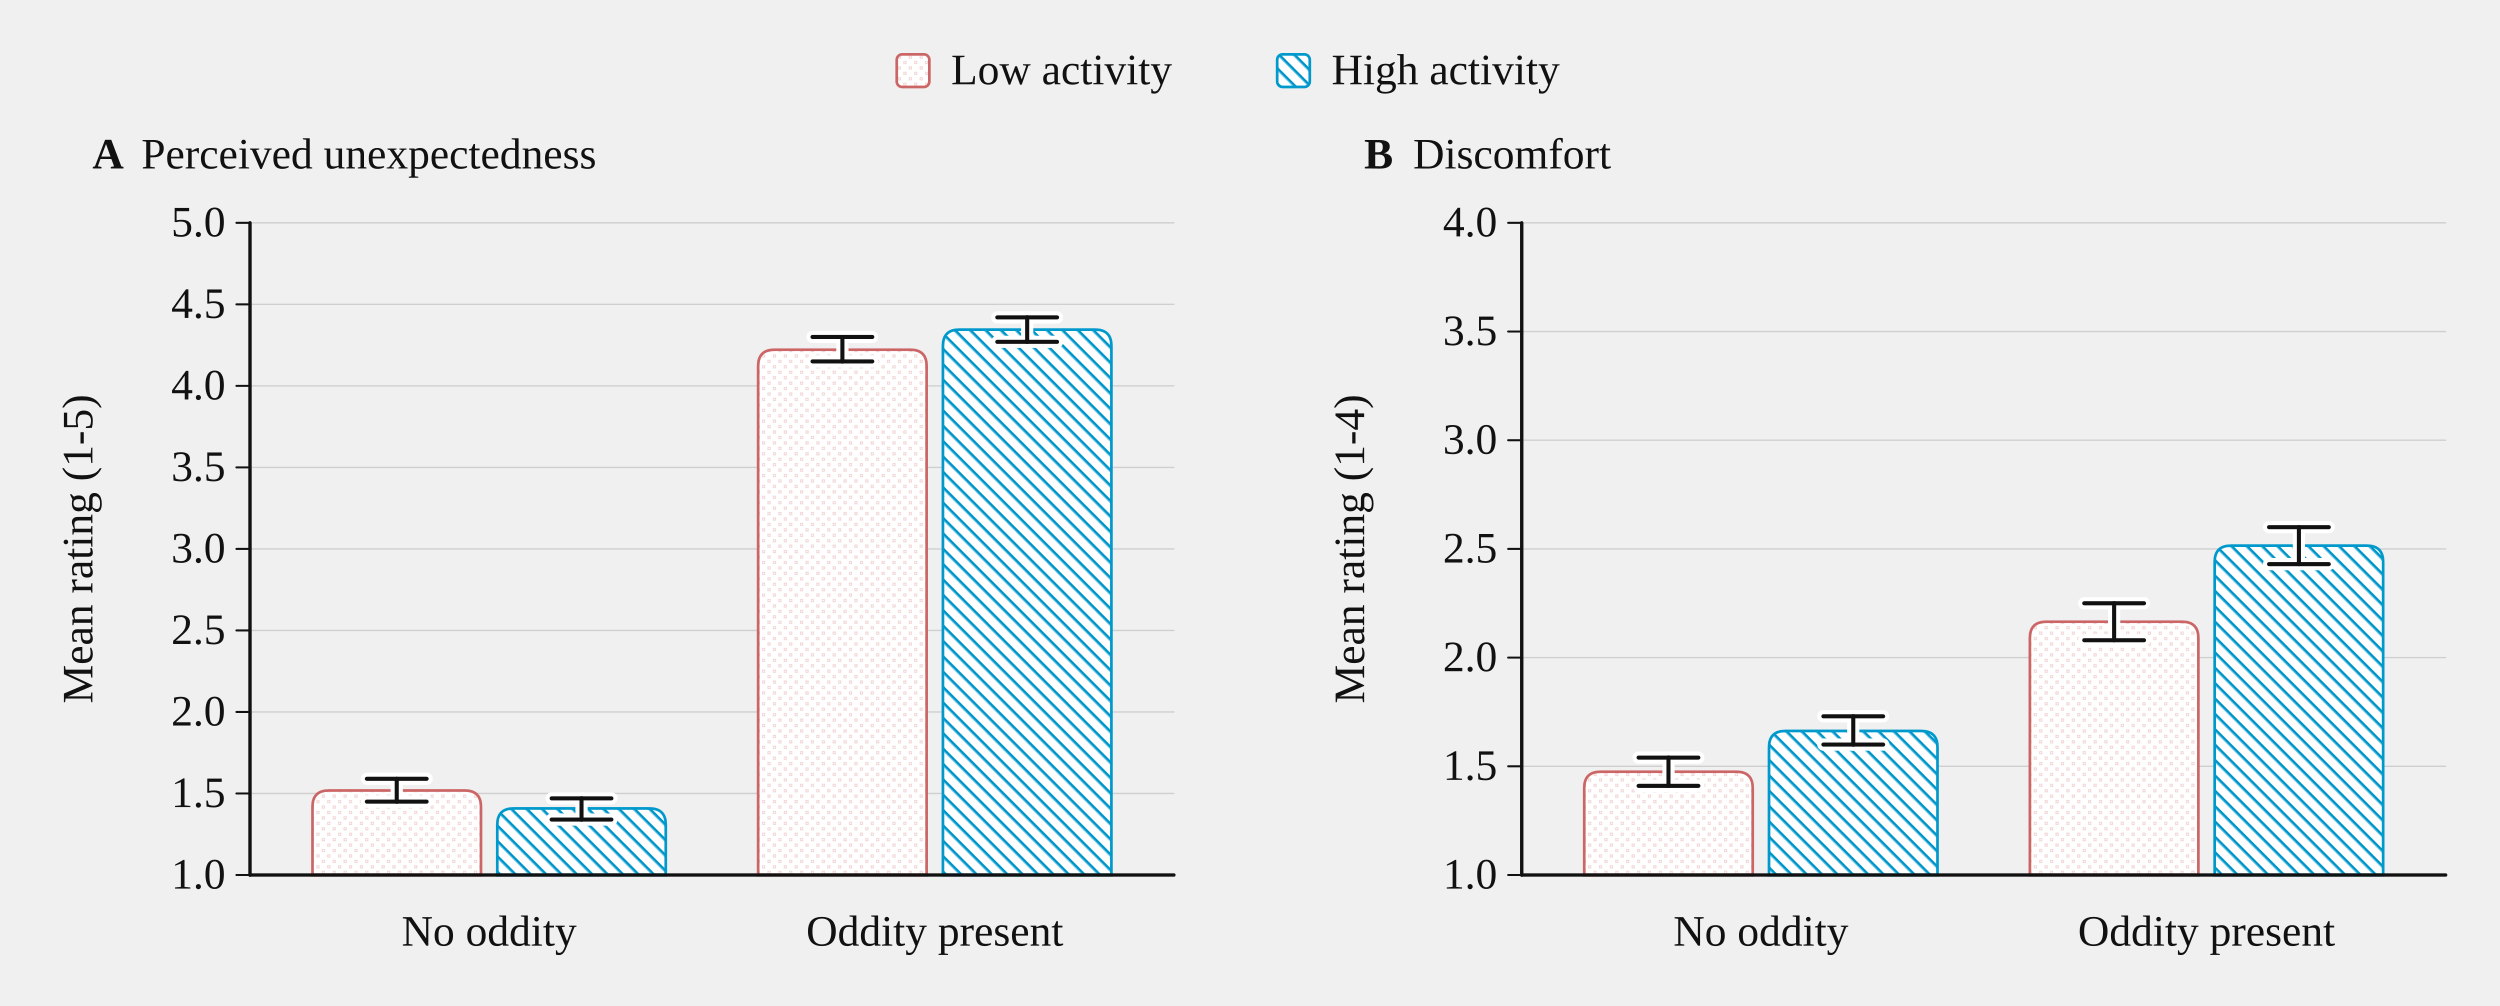
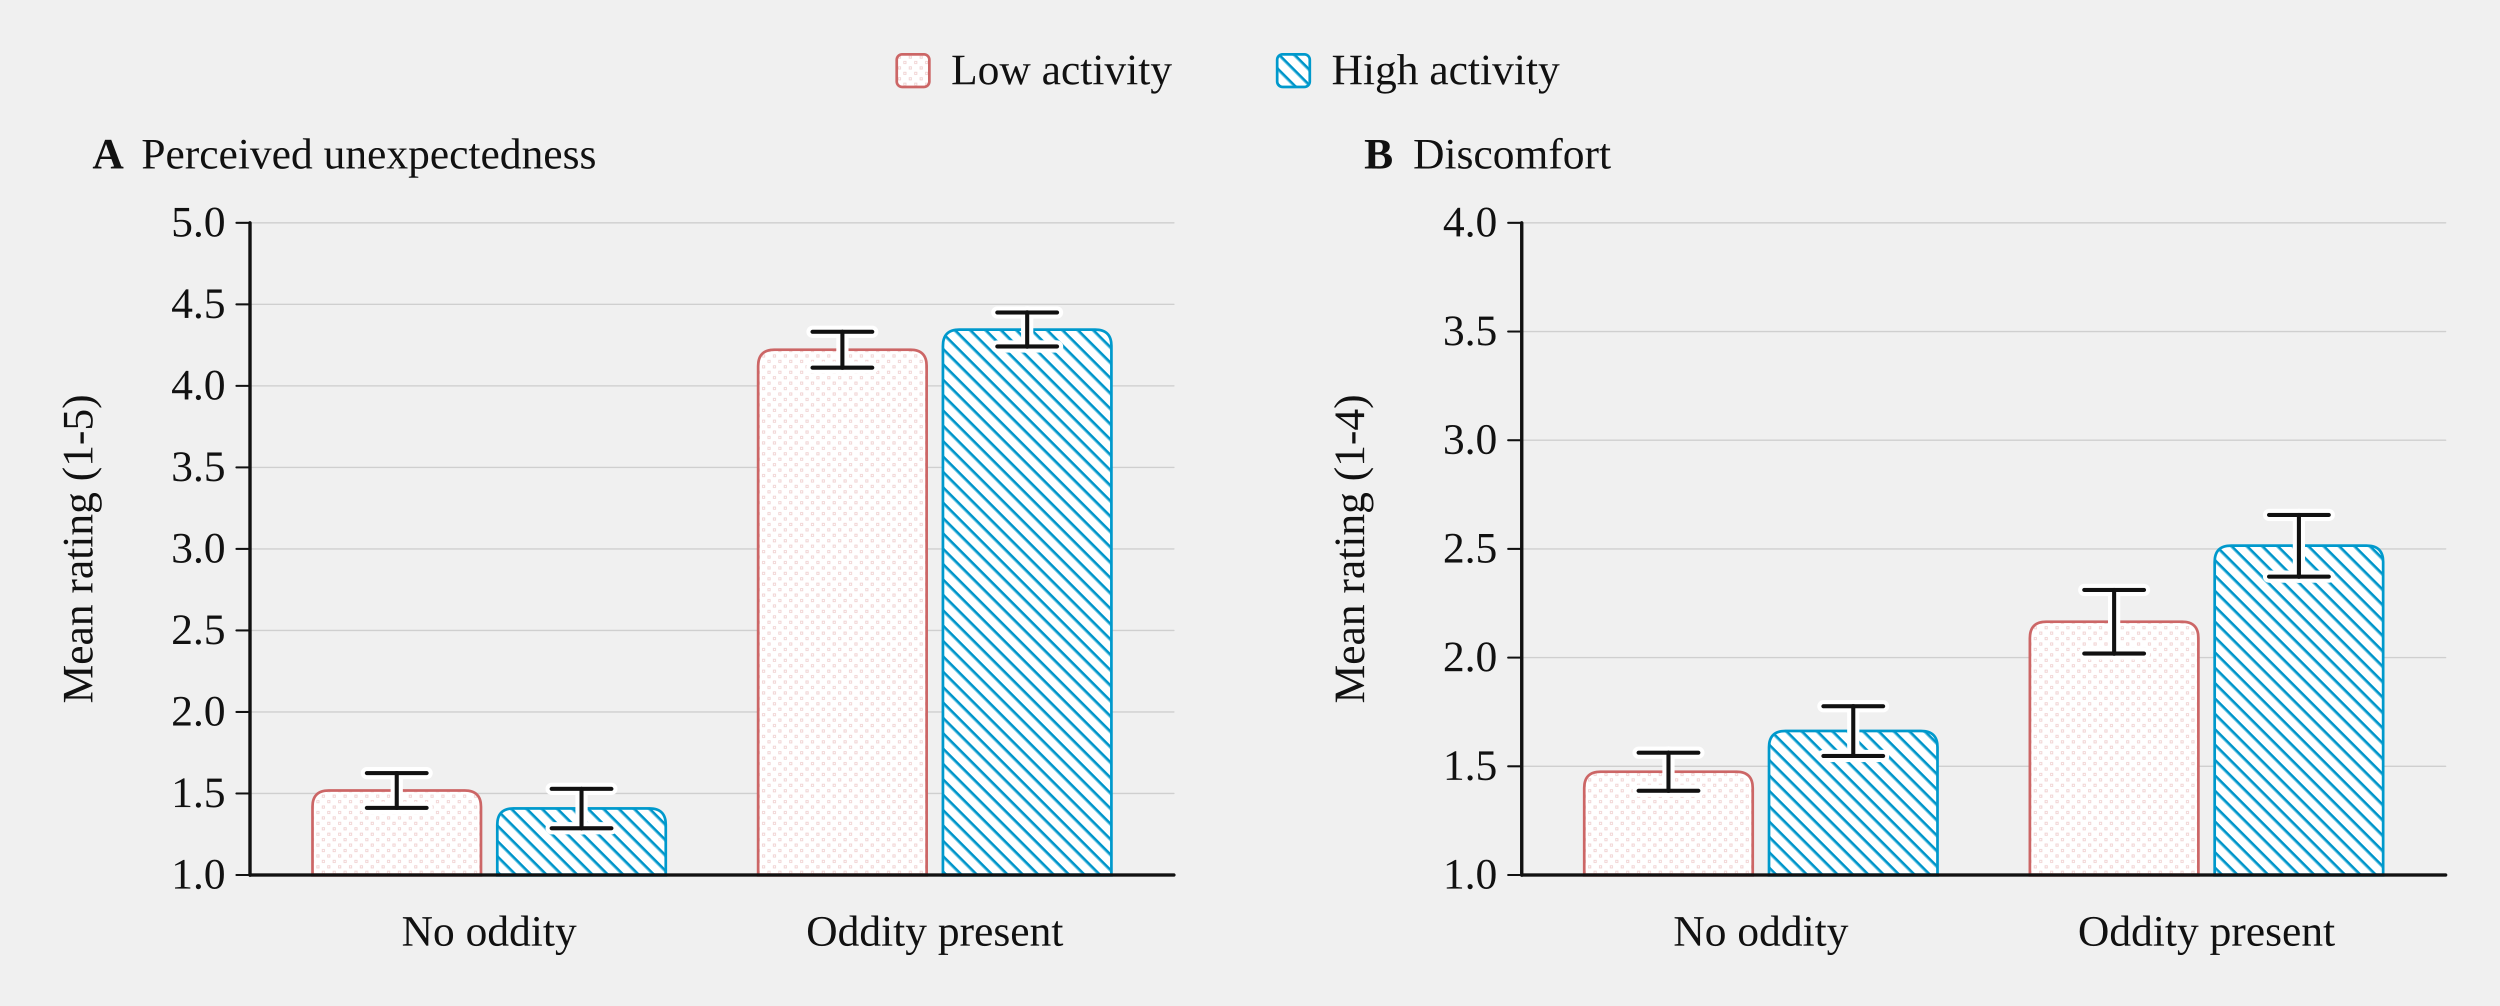
<svg xmlns="http://www.w3.org/2000/svg" viewBox="0 10 920 370" width="920" height="370" role="img">
  <defs>
    <pattern id="dots" class="s3" width="4" height="4" patternUnits="userSpaceOnUse" stroke-width="0">
      <rect x="0" y="0" width="4" height="4" />
      <circle cx="1" cy="1" r=".01" stroke-width="1" />
      <circle cx="3" cy="3" r=".01" stroke-width="1" />
    </pattern>
    <pattern id="hatch" class="sA" width="4" height="4" patternUnits="userSpaceOnUse" patternTransform="rotate(45)" stroke-width="0">
      <rect x="0" y="0" width="4" height="4" />
      <line x1="0" y1="0" x2="4" y2="0" stroke-width="2" />
    </pattern>
  </defs>
  <style>
        pattern line,
        pattern circle { 
            stroke: inherit;
        }
        pattern rect {
            fill: #FFF;
        }
        line.invert {
            stroke: #FFF;
        }

        rect, line, polygon, path { stroke: #111; }
        polygon, text { fill: #111; }

        @media (prefers-color-scheme: dark) {
            pattern rect {
                fill: #111;
            }
            line.invert {
                stroke: #111;
            }

            rect, line, polygon, path { stroke: #ddd; }
            polygon, text { fill: #ddd; }
        }

        text {
            font-family: "Times New Roman", Times, serif;
            font-size: 12pt;
        }
        line {
            stroke-linecap: round;
            stroke-linejoin: miter;
        }
        .italic { font-style: italic; }
        .bold { font-weight: bold; }
        .left { text-anchor: start; }
        .right { text-anchor: end; }
        .center { text-anchor: middle; }
        .small { font-size: 9pt; }
        .bg { fill: transparent; }

        .thick { stroke-width: 1.25; }
        .thin { stroke-width: 0.75; }

        .bar1 { fill: url(#dots); }
        .bar2 { fill: url(#hatch); }
        .grid { stroke-width: .5; opacity: 0.15; }
        .axis { stroke-width: 1.25; }
        .tick { stroke-width: .75; }
        .err_halo { stroke-width: 4.5; }
        .err_line { stroke-width: 1.5; }

        .s1 { stroke: #817; } .f1 { fill: #817; }
        .s2 { stroke: #a35; } .f2 { fill: #a35; }
        .s3 { stroke: #c66; } .f3 { fill: #c66; }
        .s4 { stroke: #e94; } .f4 { fill: #e94; }
        .s5 { stroke: #ed0; } .f5 { fill: #ed0; }
        .s6 { stroke: #9d5; } .f6 { fill: #9d5; }
        .s7 { stroke: #4d8; } .f7 { fill: #4d8; }
        .s8 { stroke: #2cb; } .f8 { fill: #2cb; }
        .s9 { stroke: #0bc; } .f9 { fill: #0bc; }
        .sA { stroke: #09c; } .fA { fill: #09c; }
        .sB { stroke: #36b; } .fB { fill: #36b; }
        .sC { stroke: #639; } .fC { fill: #639; }
        .sX { stroke: #777; } .fX { fill: #777; }
    </style>
  <rect x="0" y="10" width="920" height="370" rx="16" class="bg" stroke-width="0.001" />
  <rect x="330" y="30" width="12" height="12" rx="2" class="bar1 s3" />
  <text x="350" y="41" class="left">Low activity</text>
  <rect x="470" y="30" width="12" height="12" rx="2" class="bar2 sA" />
  <text x="490" y="41" class="left">High activity</text>
  <text x="34" y="72" class="left bold">A</text>
  <text x="52" y="72" class="left">Perceived unexpectedness</text>
  <text x="83" y="337" class="right">1.0</text>
  <line x1="87" y1="332" x2="92" y2="332" class="tick" />
  <text x="83" y="307" class="right">1.5</text>
  <line x1="87" y1="302" x2="92" y2="302" class="tick" />
  <line x1="92" y1="302" x2="432" y2="302" class="grid" />
  <text x="83" y="277" class="right">2.0</text>
  <line x1="92" y1="272" x2="432" y2="272" class="grid" />
  <line x1="87" y1="272" x2="92" y2="272" class="tick" />
  <text x="83" y="247" class="right">2.5</text>
  <line x1="92" y1="242" x2="432" y2="242" class="grid" />
  <line x1="87" y1="242" x2="92" y2="242" class="tick" />
  <text x="83" y="217" class="right">3.0</text>
  <line x1="87" y1="212" x2="92" y2="212" class="tick" />
  <line x1="92" y1="212" x2="432" y2="212" class="grid" />
  <text x="83" y="187" class="right">3.5</text>
  <line x1="87" y1="182" x2="92" y2="182" class="tick" />
  <line x1="92" y1="182" x2="432" y2="182" class="grid" />
  <text x="83" y="157" class="right">4.0</text>
  <line x1="87" y1="152" x2="92" y2="152" class="tick" />
  <line x1="92" y1="152" x2="432" y2="152" class="grid" />
  <text x="83" y="127" class="right">4.5</text>
  <line x1="87" y1="122" x2="92" y2="122" class="tick" />
  <line x1="92" y1="122" x2="432" y2="122" class="grid" />
  <text x="83" y="97" class="right">5.0</text>
  <line x1="87" y1="92" x2="92" y2="92" class="tick" />
  <line x1="92" y1="92" x2="432" y2="92" class="grid" />
  <text class="center" transform="rotate(-90 34 212)" x="34" y="212">Mean rating (1-5)</text>
  <path d="M115,332 L115,306.9 Q115,300.9 121,300.9 L171,300.9 Q177,300.9 177,306.9 L177,332 Z" class="bar1 s3" />
-   <line x1="146" y1="305" x2="146" y2="296.6" class="err_halo invert" />
-   <line x1="135" y1="305" x2="157" y2="305" class="err_halo invert" />
-   <line x1="135" y1="296.6" x2="157" y2="296.6" class="err_halo invert" />
-   <line x1="146" y1="305" x2="146" y2="296.6" class="err_line" />
-   <line x1="135" y1="305" x2="157" y2="305" class="err_line" />
-   <line x1="135" y1="296.6" x2="157" y2="296.6" class="err_line" />
+   <line x1="146" y1="307.3" x2="146" y2="294.5" class="err_halo invert" />
+   <line x1="135" y1="307.3" x2="157" y2="307.3" class="err_halo invert" />
+   <line x1="135" y1="294.5" x2="157" y2="294.5" class="err_halo invert" />
+   <line x1="146" y1="307.3" x2="146" y2="294.5" class="err_line" />
+   <line x1="135" y1="307.3" x2="157" y2="307.3" class="err_line" />
+   <line x1="135" y1="294.5" x2="157" y2="294.5" class="err_line" />
  <path d="M183,332 L183,313.5 Q183,307.5 189,307.5 L239,307.5 Q245,307.5 245,313.5 L245,332 Z" class="bar2 sA" />
-   <line x1="214" y1="311.6" x2="214" y2="303.8" class="err_halo invert" />
-   <line x1="203" y1="311.6" x2="225" y2="311.6" class="err_halo invert" />
-   <line x1="203" y1="303.8" x2="225" y2="303.8" class="err_halo invert" />
-   <line x1="214" y1="311.6" x2="214" y2="303.8" class="err_line" />
-   <line x1="203" y1="311.6" x2="225" y2="311.6" class="err_line" />
-   <line x1="203" y1="303.8" x2="225" y2="303.8" class="err_line" />
+   <line x1="214" y1="314.8" x2="214" y2="300.3" class="err_halo invert" />
+   <line x1="203" y1="314.8" x2="225" y2="314.8" class="err_halo invert" />
+   <line x1="203" y1="300.3" x2="225" y2="300.3" class="err_halo invert" />
+   <line x1="214" y1="314.8" x2="214" y2="300.3" class="err_line" />
+   <line x1="203" y1="314.8" x2="225" y2="314.8" class="err_line" />
+   <line x1="203" y1="300.3" x2="225" y2="300.3" class="err_line" />
  <path d="M279,332 L279,144.7 Q279,138.7 285,138.7 L335,138.7 Q341,138.7 341,144.7 L341,332 Z" class="bar1 s3" />
-   <line x1="310" y1="143" x2="310" y2="134" class="err_halo invert" />
-   <line x1="299" y1="143" x2="321" y2="143" class="err_halo invert" />
-   <line x1="299" y1="134" x2="321" y2="134" class="err_halo invert" />
-   <line x1="310" y1="143" x2="310" y2="134" class="err_line" />
-   <line x1="299" y1="143" x2="321" y2="143" class="err_line" />
-   <line x1="299" y1="134" x2="321" y2="134" class="err_line" />
+   <line x1="310" y1="145.3" x2="310" y2="132.1" class="err_halo invert" />
+   <line x1="299" y1="145.3" x2="321" y2="145.3" class="err_halo invert" />
+   <line x1="299" y1="132.1" x2="321" y2="132.1" class="err_halo invert" />
+   <line x1="310" y1="145.3" x2="310" y2="132.1" class="err_line" />
+   <line x1="299" y1="145.3" x2="321" y2="145.3" class="err_line" />
+   <line x1="299" y1="132.1" x2="321" y2="132.1" class="err_line" />
  <path d="M347,332 L347,137.3 Q347,131.3 353,131.3 L403,131.3 Q409,131.3 409,137.3 L409,332 Z" class="bar2 sA" />
-   <line x1="378" y1="135.8" x2="378" y2="126.8" class="err_halo invert" />
-   <line x1="367" y1="135.8" x2="389" y2="135.8" class="err_halo invert" />
-   <line x1="367" y1="126.8" x2="389" y2="126.8" class="err_halo invert" />
-   <line x1="378" y1="135.8" x2="378" y2="126.8" class="err_line" />
-   <line x1="367" y1="135.8" x2="389" y2="135.8" class="err_line" />
-   <line x1="367" y1="126.8" x2="389" y2="126.8" class="err_line" />
+   <line x1="378" y1="137.5" x2="378" y2="125.0" class="err_halo invert" />
+   <line x1="367" y1="137.5" x2="389" y2="137.5" class="err_halo invert" />
+   <line x1="367" y1="125.0" x2="389" y2="125.0" class="err_halo invert" />
+   <line x1="378" y1="137.5" x2="378" y2="125.0" class="err_line" />
+   <line x1="367" y1="137.5" x2="389" y2="137.5" class="err_line" />
+   <line x1="367" y1="125.0" x2="389" y2="125.0" class="err_line" />
  <text x="180" y="358" class="center">No oddity</text>
  <text x="344" y="358" class="center">Oddity present</text>
  <line x1="92" y1="92" x2="92" y2="332" class="axis" />
  <line x1="92" y1="332" x2="432" y2="332" class="axis" />
  <text x="502" y="72" class="left bold">B</text>
  <text x="520" y="72" class="left">Discomfort</text>
  <line x1="555" y1="332" x2="560" y2="332" class="tick" />
  <text x="551" y="337" class="right">1.0</text>
  <line x1="560" y1="292" x2="900" y2="292" class="grid" />
  <line x1="555" y1="292" x2="560" y2="292" class="tick" />
  <text x="551" y="297" class="right">1.5</text>
  <line x1="560" y1="252" x2="900" y2="252" class="grid" />
  <line x1="555" y1="252" x2="560" y2="252" class="tick" />
  <text x="551" y="257" class="right">2.0</text>
  <line x1="560" y1="212" x2="900" y2="212" class="grid" />
  <line x1="555" y1="212" x2="560" y2="212" class="tick" />
  <text x="551" y="217" class="right">2.5</text>
  <line x1="560" y1="172" x2="900" y2="172" class="grid" />
  <line x1="555" y1="172" x2="560" y2="172" class="tick" />
  <text x="551" y="177" class="right">3.0</text>
  <line x1="560" y1="132" x2="900" y2="132" class="grid" />
  <line x1="555" y1="132" x2="560" y2="132" class="tick" />
  <text x="551" y="137" class="right">3.5</text>
  <line x1="560" y1="92" x2="900" y2="92" class="grid" />
  <line x1="555" y1="92" x2="560" y2="92" class="tick" />
  <text x="551" y="97" class="right">4.0</text>
  <text class="center" transform="rotate(-90 502 212)" x="502" y="212">Mean rating (1-4)</text>
  <path d="M583,332 L583,300.0 Q583,294.0 589,294.0 L639,294.0 Q645,294.0 645,300.0 L645,332 Z" class="bar1 s3" />
-   <line x1="614" y1="299.2" x2="614" y2="288.8" class="err_halo invert" />
-   <line x1="603" y1="299.2" x2="625" y2="299.2" class="err_halo invert" />
-   <line x1="603" y1="288.8" x2="625" y2="288.8" class="err_halo invert" />
-   <line x1="614" y1="299.2" x2="614" y2="288.8" class="err_line" />
-   <line x1="603" y1="299.2" x2="625" y2="299.2" class="err_line" />
-   <line x1="603" y1="288.8" x2="625" y2="288.8" class="err_line" />
+   <line x1="614" y1="301.0" x2="614" y2="287.0" class="err_halo invert" />
+   <line x1="603" y1="301.0" x2="625" y2="301.0" class="err_halo invert" />
+   <line x1="603" y1="287.0" x2="625" y2="287.0" class="err_halo invert" />
+   <line x1="614" y1="301.0" x2="614" y2="287.0" class="err_line" />
+   <line x1="603" y1="301.0" x2="625" y2="301.0" class="err_line" />
+   <line x1="603" y1="287.0" x2="625" y2="287.0" class="err_line" />
  <path d="M651,332 L651,285.0 Q651,279.0 657,279.0 L707,279.0 Q713,279.0 713,285.0 L713,332 Z" class="bar2 sA" />
-   <line x1="682" y1="284" x2="682" y2="273.6" class="err_halo invert" />
-   <line x1="671" y1="284" x2="693" y2="284" class="err_halo invert" />
-   <line x1="671" y1="273.6" x2="693" y2="273.6" class="err_halo invert" />
-   <line x1="682" y1="284" x2="682" y2="273.6" class="err_line" />
-   <line x1="671" y1="284" x2="693" y2="284" class="err_line" />
-   <line x1="671" y1="273.6" x2="693" y2="273.6" class="err_line" />
+   <line x1="682" y1="288.2" x2="682" y2="269.9" class="err_halo invert" />
+   <line x1="671" y1="288.2" x2="693" y2="288.2" class="err_halo invert" />
+   <line x1="671" y1="269.9" x2="693" y2="269.9" class="err_halo invert" />
+   <line x1="682" y1="288.2" x2="682" y2="269.9" class="err_line" />
+   <line x1="671" y1="288.2" x2="693" y2="288.2" class="err_line" />
+   <line x1="671" y1="269.9" x2="693" y2="269.9" class="err_line" />
  <path d="M747,332 L747,244.8 Q747,238.8 753,238.8 L803,238.8 Q809,238.8 809,244.8 L809,332 Z" class="bar1 s3" />
-   <line x1="778" y1="245.6" x2="778" y2="232" class="err_halo invert" />
-   <line x1="767" y1="245.6" x2="789" y2="245.6" class="err_halo invert" />
-   <line x1="767" y1="232" x2="789" y2="232" class="err_halo invert" />
-   <line x1="778" y1="245.6" x2="778" y2="232" class="err_line" />
-   <line x1="767" y1="245.6" x2="789" y2="245.6" class="err_line" />
-   <line x1="767" y1="232" x2="789" y2="232" class="err_line" />
+   <line x1="778" y1="250.5" x2="778" y2="227.1" class="err_halo invert" />
+   <line x1="767" y1="250.5" x2="789" y2="250.5" class="err_halo invert" />
+   <line x1="767" y1="227.1" x2="789" y2="227.1" class="err_halo invert" />
+   <line x1="778" y1="250.5" x2="778" y2="227.1" class="err_line" />
+   <line x1="767" y1="250.5" x2="789" y2="250.5" class="err_line" />
+   <line x1="767" y1="227.1" x2="789" y2="227.1" class="err_line" />
  <path d="M815,332 L815,216.8 Q815,210.8 821,210.8 L871,210.8 Q877,210.8 877,216.8 L877,332 Z" class="bar2 sA" />
-   <line x1="846" y1="217.6" x2="846" y2="204" class="err_halo invert" />
-   <line x1="835" y1="217.6" x2="857" y2="217.6" class="err_halo invert" />
-   <line x1="835" y1="204" x2="857" y2="204" class="err_halo invert" />
-   <line x1="846" y1="217.6" x2="846" y2="204" class="err_line" />
-   <line x1="835" y1="217.6" x2="857" y2="217.6" class="err_line" />
-   <line x1="835" y1="204" x2="857" y2="204" class="err_line" />
+   <line x1="846" y1="222.2" x2="846" y2="199.5" class="err_halo invert" />
+   <line x1="835" y1="222.2" x2="857" y2="222.2" class="err_halo invert" />
+   <line x1="835" y1="199.5" x2="857" y2="199.5" class="err_halo invert" />
+   <line x1="846" y1="222.2" x2="846" y2="199.5" class="err_line" />
+   <line x1="835" y1="222.2" x2="857" y2="222.2" class="err_line" />
+   <line x1="835" y1="199.5" x2="857" y2="199.5" class="err_line" />
  <text x="648" y="358" class="center">No oddity</text>
  <text x="812" y="358" class="center">Oddity present</text>
  <line x1="560" y1="92" x2="560" y2="332" class="axis" />
  <line x1="560" y1="332" x2="900" y2="332" class="axis" />
</svg>
